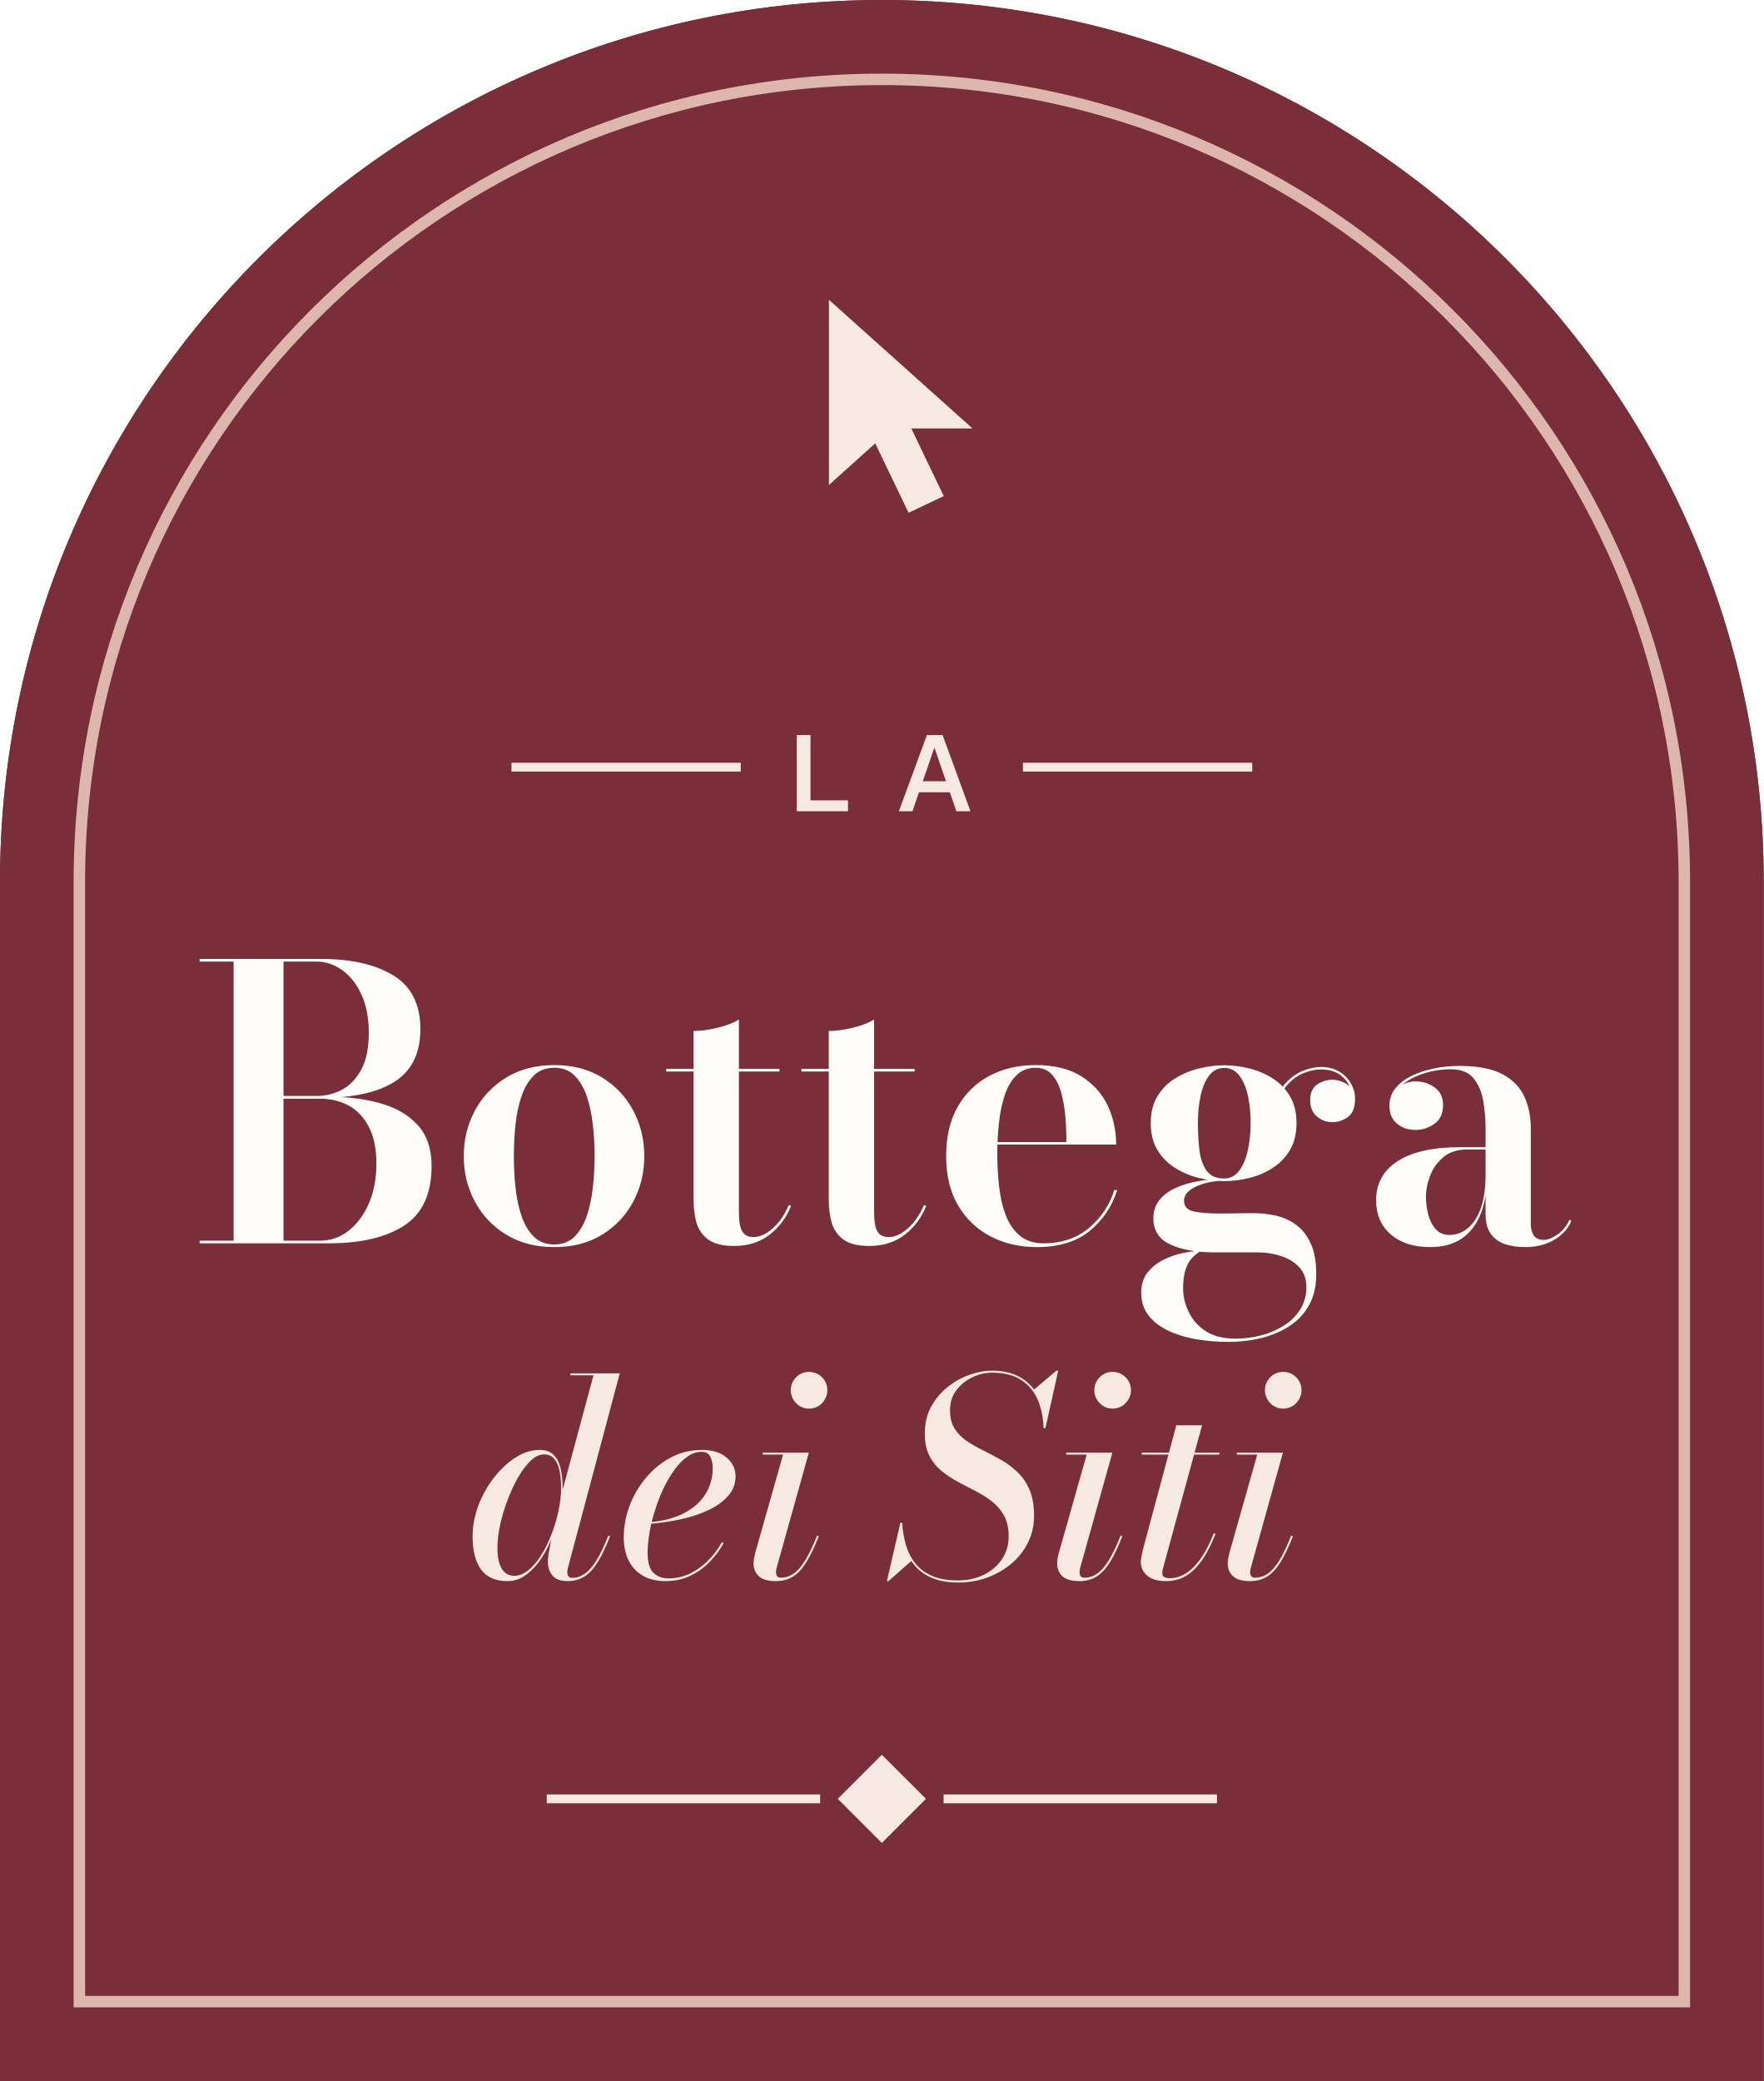
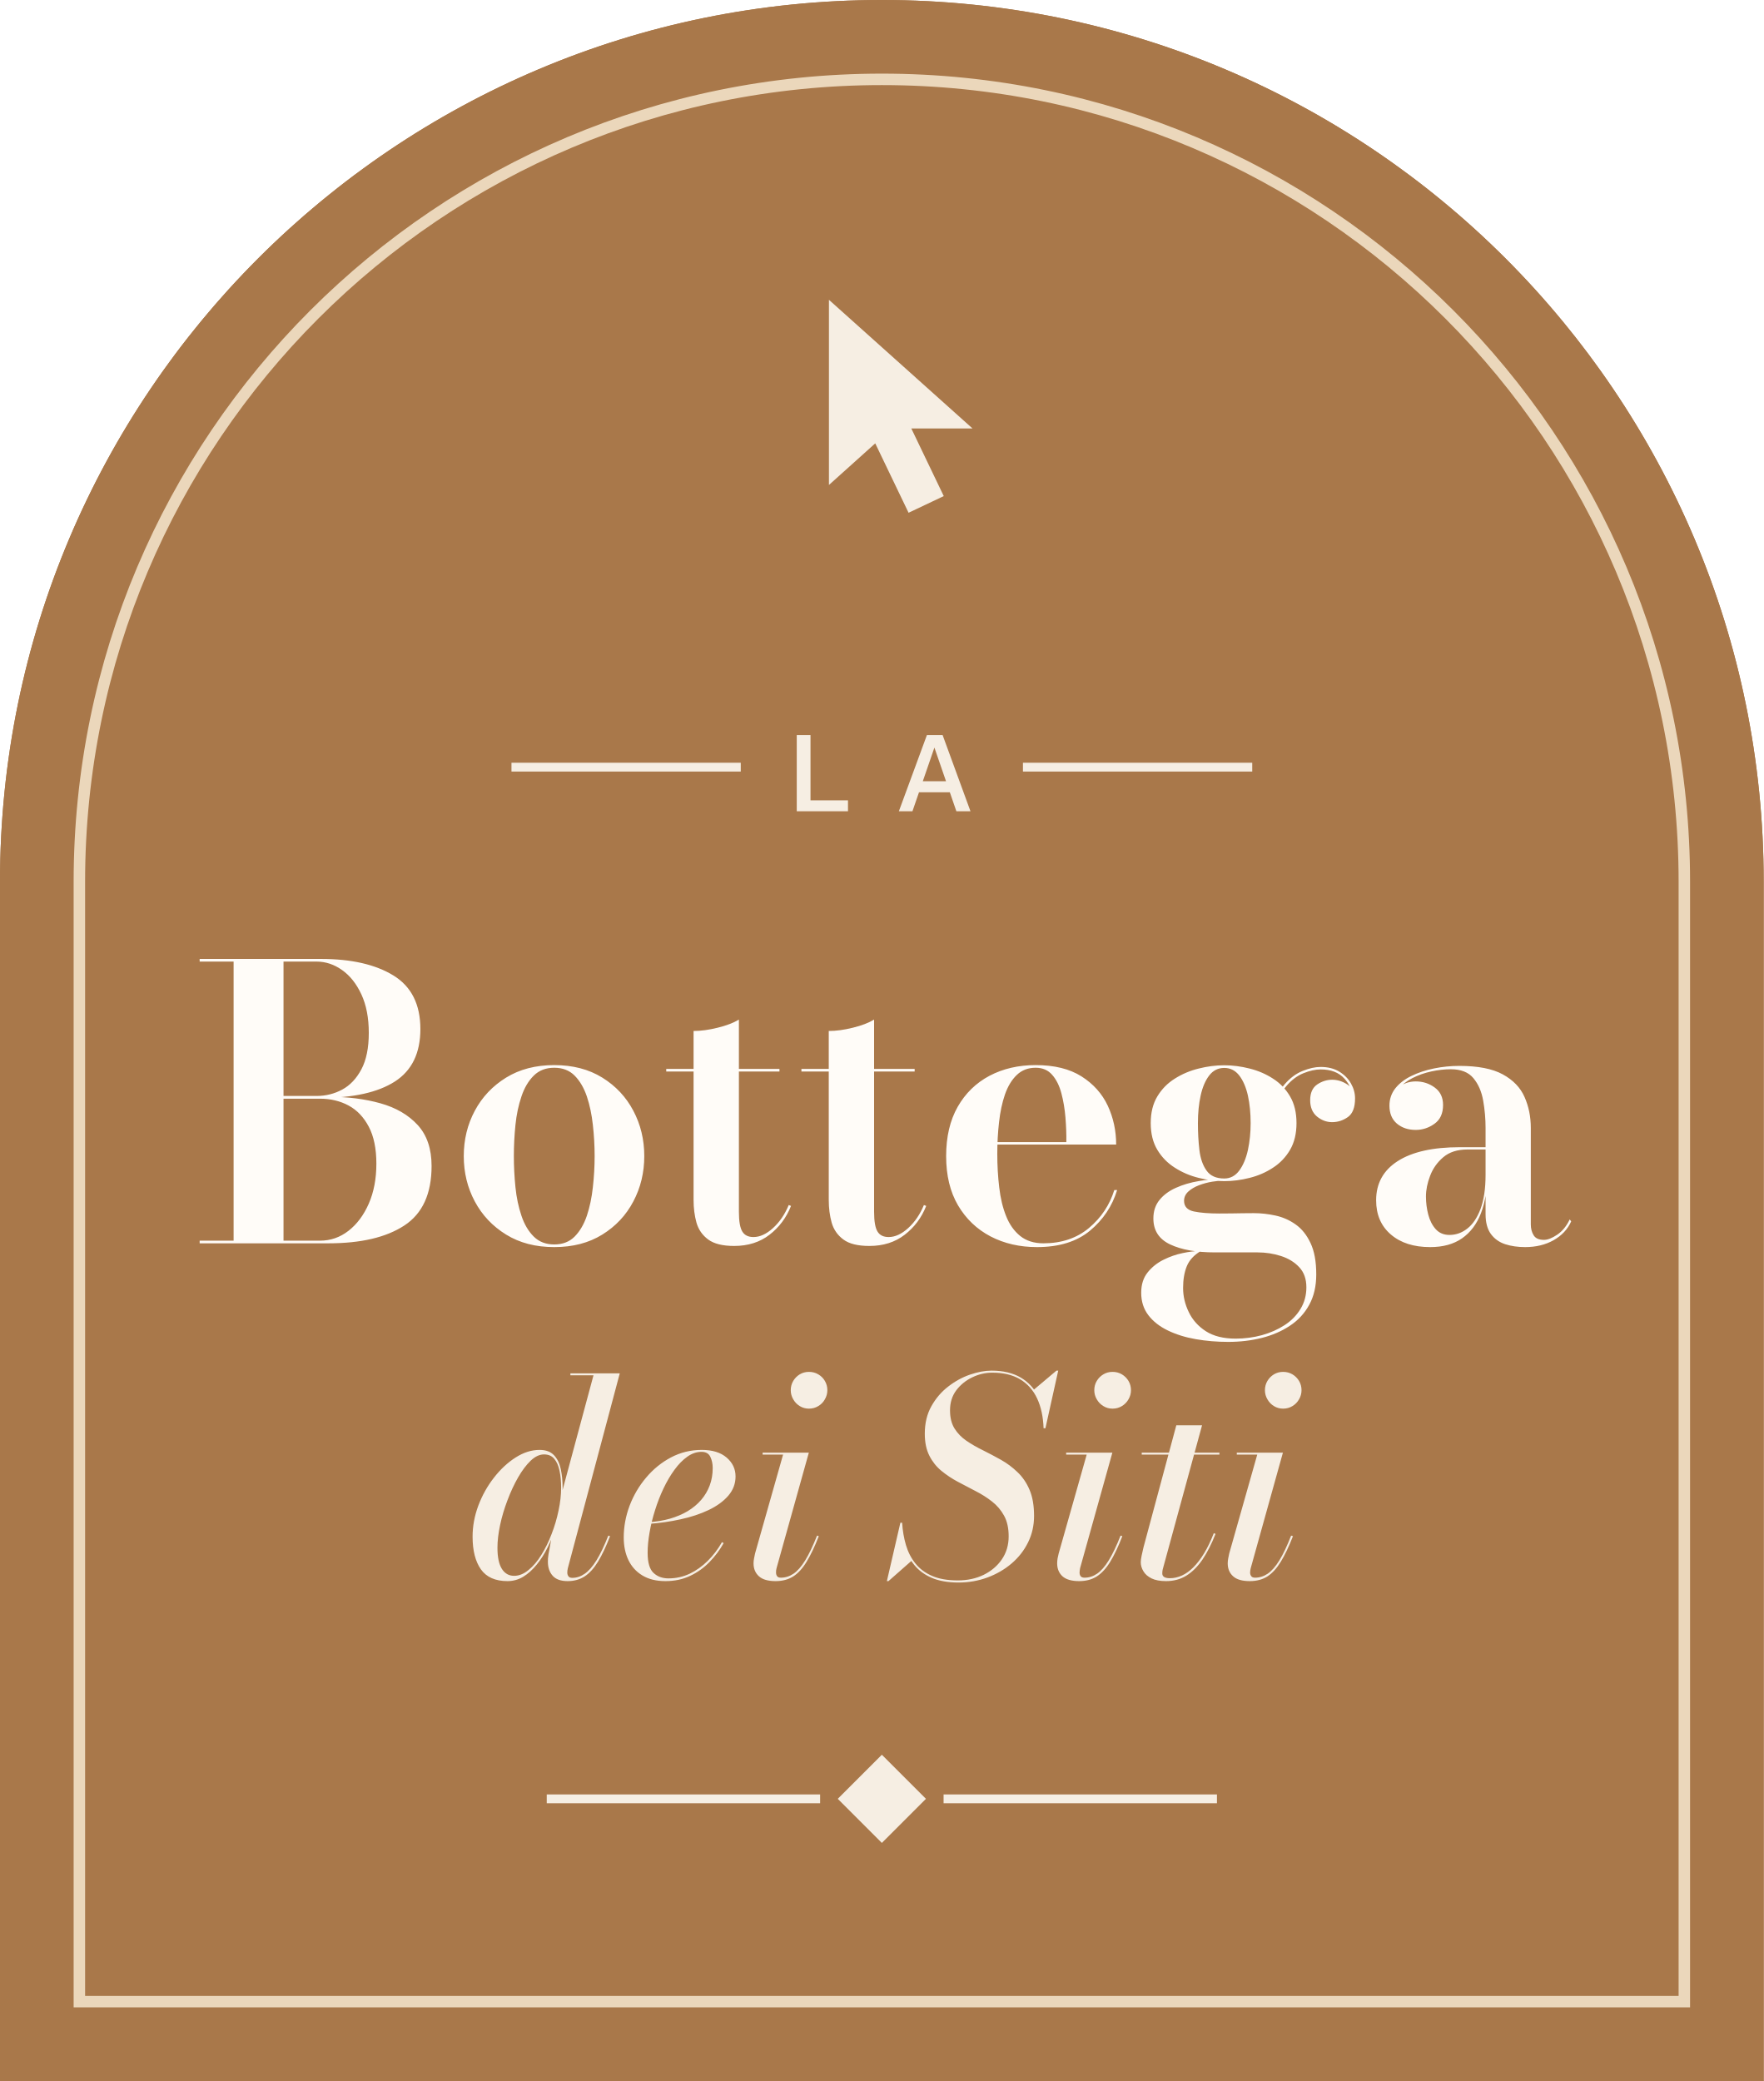
<svg xmlns="http://www.w3.org/2000/svg" viewBox="0 0 200 236" width="800" height="944" role="img" aria-label="La Bottega dei Siti">
-   <path fill="#7A2E3A" d="M0 236V100a100 100 0 0 1 200 0v136z" />
-   <path fill="none" stroke="#7A2E3A" stroke-width="2" d="M1 235V100a99 99 0 0 1 198 0v135z" />
-   <path fill="none" stroke="#DDB7AE" stroke-width="1.3" d="M9 227V100a91 91 0 0 1 182 0v127z" />
-   <path fill="#F5E9E2" d="M94 34L94 55L99.25 50.28L103.03 58.15L107.02 56.26L103.34 48.59L110.28 48.59Z" />
-   <path fill="#F5E9E2" d="M58 86.5h26v1H58zM116 86.5h26v1h-26z" />
-   <path fill="#F5E9E2" d="M90.35 92V83.36H91.91V92ZM91.1 92V90.76H96.16V92Z M101.93 92 105.11 83.36H106.45L103.47 92ZM108.45 92 105.47 83.36H106.89L110.05 92ZM103.57 88.6H108.3V89.85H103.57Z" />
-   <path fill="#FFFDF9" d="M22.64 141V140.7H36.3Q38.08 140.7 39.52 139.58Q40.96 138.46 41.82 136.5Q42.68 134.53 42.68 131.97Q42.68 129.41 41.82 127.78Q40.96 126.14 39.52 125.37Q38.08 124.6 36.3 124.6H31.41V124.38H37.26Q40.49 124.38 43.13 125.12Q45.78 125.86 47.36 127.58Q48.94 129.3 48.94 132.23Q48.94 136.96 45.85 138.98Q42.77 141 37.26 141ZM26.49 140.87V108.88H32.15V140.87ZM31.41 124.51V124.29H35.89Q37.46 124.29 38.8 123.57Q40.14 122.85 40.98 121.27Q41.82 119.69 41.82 117.14Q41.82 114.58 40.98 112.77Q40.14 110.96 38.79 110.01Q37.44 109.05 35.89 109.05H22.64V108.75H36.4Q41.56 108.75 44.62 110.63Q47.67 112.51 47.67 116.7Q47.67 120.79 44.78 122.65Q41.89 124.51 36.4 124.51Z M62.85 141.43Q59.69 141.43 57.39 140.01Q55.09 138.59 53.84 136.25Q52.59 133.91 52.59 131.11Q52.59 128.31 53.84 125.97Q55.09 123.63 57.39 122.21Q59.69 120.79 62.85 120.79Q66.01 120.79 68.3 122.21Q70.59 123.63 71.82 125.97Q73.06 128.31 73.06 131.11Q73.06 133.91 71.82 136.25Q70.59 138.59 68.3 140.01Q66.01 141.43 62.85 141.43ZM62.85 141.13Q64.27 141.13 65.16 140.24Q66.05 139.34 66.55 137.87Q67.04 136.4 67.23 134.63Q67.43 132.85 67.43 131.11Q67.43 129.35 67.23 127.58Q67.04 125.82 66.55 124.35Q66.05 122.88 65.16 121.98Q64.27 121.09 62.85 121.09Q61.43 121.09 60.53 121.98Q59.62 122.88 59.13 124.35Q58.63 125.82 58.45 127.58Q58.27 129.35 58.27 131.11Q58.27 132.85 58.45 134.63Q58.63 136.4 59.13 137.87Q59.62 139.34 60.53 140.24Q61.43 141.13 62.85 141.13Z M83.25 141.3Q81.3 141.3 80.31 140.57Q79.32 139.84 78.98 138.66Q78.65 137.47 78.65 136.1V116.92Q79.9 116.92 81.38 116.55Q82.86 116.19 83.79 115.63V137.43Q83.79 139.04 84.18 139.67Q84.56 140.29 85.44 140.29Q86.54 140.29 87.66 139.27Q88.78 138.25 89.44 136.66L89.7 136.76Q88.91 138.76 87.26 140.03Q85.62 141.3 83.25 141.3ZM75.55 121.52V121.22H88.39V121.52Z M98.58 141.3Q96.62 141.3 95.64 140.57Q94.65 139.84 94.31 138.66Q93.98 137.47 93.98 136.1V116.92Q95.23 116.92 96.71 116.55Q98.19 116.19 99.12 115.63V137.43Q99.12 139.04 99.51 139.67Q99.89 140.29 100.77 140.29Q101.87 140.29 102.99 139.27Q104.11 138.25 104.77 136.66L105.03 136.76Q104.24 138.76 102.59 140.03Q100.95 141.3 98.58 141.3ZM90.88 121.52V121.22H103.72V121.52Z M117.59 141.43Q114.66 141.43 112.33 140.22Q110 139 108.64 136.7Q107.29 134.4 107.29 131.11Q107.29 127.82 108.6 125.52Q109.91 123.22 112.21 122Q114.51 120.79 117.44 120.79Q120.62 120.79 122.64 122.07Q124.66 123.35 125.62 125.4Q126.57 127.45 126.57 129.8H110.19V129.52H120.92Q120.94 128.19 120.82 126.73Q120.7 125.28 120.36 123.99Q120.02 122.7 119.32 121.9Q118.62 121.09 117.44 121.09Q116.15 121.09 115.3 121.91Q114.45 122.72 113.96 124.12Q113.48 125.52 113.29 127.26Q113.09 129 113.09 130.85Q113.09 132.83 113.31 134.66Q113.52 136.49 114.09 137.91Q114.66 139.34 115.69 140.17Q116.73 141 118.32 141Q121.41 141 123.49 139.26Q125.56 137.52 126.36 134.96H126.68Q125.84 137.71 123.6 139.57Q121.35 141.43 117.59 141.43Z M139.28 152.18Q137.37 152.18 135.59 151.87Q133.82 151.56 132.42 150.88Q131.02 150.2 130.22 149.15Q129.41 148.09 129.41 146.61Q129.41 145.21 130.14 144.3Q130.87 143.39 131.95 142.86Q133.02 142.33 134.11 142.11Q135.2 141.88 135.93 141.88H136.16Q135 142.57 134.58 143.6Q134.16 144.63 134.16 146.07Q134.16 147.47 134.8 148.79Q135.43 150.12 136.74 150.97Q138.05 151.81 140.12 151.81Q141.65 151.81 143.09 151.42Q144.53 151.02 145.67 150.28Q146.81 149.54 147.47 148.45Q148.14 147.36 148.14 145.99Q148.14 144.57 147.33 143.71Q146.53 142.85 145.26 142.44Q143.99 142.03 142.59 142.03Q142.14 142.03 141.16 142.03Q140.18 142.03 139.21 142.03Q138.23 142.03 137.75 142.03Q134.61 142.03 132.7 141.13Q130.79 140.23 130.79 138.18Q130.79 136.94 131.48 136.09Q132.16 135.24 133.34 134.71Q134.51 134.18 135.95 133.94Q137.39 133.69 138.91 133.69L138.89 133.88Q138.27 133.88 137.47 134.01Q136.68 134.14 135.95 134.42Q135.22 134.7 134.74 135.14Q134.27 135.58 134.27 136.18Q134.27 137.15 135.39 137.39Q136.51 137.62 138.27 137.62Q139.02 137.62 139.68 137.61Q140.33 137.6 140.96 137.59Q141.58 137.58 142.18 137.58Q143.39 137.58 144.63 137.85Q145.88 138.12 146.92 138.86Q147.97 139.6 148.61 140.97Q149.26 142.33 149.26 144.53Q149.26 146.53 148.46 147.98Q147.67 149.43 146.27 150.35Q144.87 151.28 143.08 151.73Q141.28 152.18 139.28 152.18ZM138.83 133.95Q137.39 133.95 135.93 133.58Q134.46 133.22 133.23 132.43Q131.99 131.65 131.24 130.4Q130.49 129.15 130.49 127.37Q130.49 125.58 131.24 124.34Q131.99 123.09 133.23 122.32Q134.46 121.54 135.93 121.18Q137.39 120.81 138.83 120.81Q140.25 120.81 141.7 121.18Q143.15 121.54 144.35 122.32Q145.56 123.09 146.29 124.34Q147.02 125.58 147.02 127.37Q147.02 129.15 146.29 130.4Q145.56 131.65 144.35 132.43Q143.15 133.22 141.7 133.58Q140.25 133.95 138.83 133.95ZM138.83 133.65Q139.86 133.65 140.53 132.75Q141.19 131.86 141.51 130.42Q141.82 128.98 141.82 127.37Q141.82 125.67 141.51 124.25Q141.19 122.83 140.53 121.97Q139.86 121.11 138.83 121.11Q137.78 121.11 137.12 121.97Q136.46 122.83 136.15 124.25Q135.84 125.67 135.84 127.37Q135.84 128.98 136.01 130.42Q136.18 131.86 136.82 132.75Q137.45 133.65 138.83 133.65ZM151.06 127.26Q150.12 127.26 149.34 126.62Q148.57 125.97 148.57 124.77Q148.57 123.54 149.36 122.99Q150.16 122.45 151.06 122.45Q151.97 122.45 152.79 122.99Q153.62 123.54 153.62 124.57H153.38Q153.38 123.35 152.45 122.32Q151.51 121.28 149.77 121.28Q148.87 121.28 147.81 121.71Q146.74 122.14 145.85 123.19Q144.96 124.23 144.53 126.08L144.31 125.95Q144.74 124.04 145.68 122.96Q146.61 121.89 147.72 121.45Q148.83 121 149.75 121Q151 121 151.87 121.53Q152.74 122.06 153.2 122.88Q153.66 123.69 153.66 124.57Q153.66 126.1 152.85 126.68Q152.03 127.26 151.06 127.26Z M172.95 141.43Q171.7 141.43 170.68 141.1Q169.66 140.76 169.06 139.94Q168.46 139.11 168.46 137.69V127.91Q168.46 126.36 168.19 124.82Q167.92 123.28 167.08 122.27Q166.24 121.26 164.52 121.26Q163.45 121.26 162.3 121.51Q161.15 121.76 160.15 122.27Q159.15 122.79 158.52 123.56Q157.9 124.34 157.9 125.39H157.6Q157.6 124.14 158.49 123.39Q159.38 122.64 160.54 122.64Q161.75 122.64 162.69 123.33Q163.64 124.02 163.64 125.31Q163.64 126.75 162.67 127.44Q161.7 128.14 160.54 128.14Q159.25 128.14 158.4 127.42Q157.56 126.7 157.56 125.39Q157.56 124.27 158.23 123.42Q158.91 122.57 160.05 122.02Q161.19 121.46 162.61 121.17Q164.03 120.88 165.49 120.88Q168.65 120.88 170.41 121.84Q172.18 122.81 172.88 124.41Q173.59 126.01 173.59 127.91V138.85Q173.59 139.58 173.92 140.1Q174.24 140.61 175.08 140.61Q175.72 140.61 176.59 140.02Q177.46 139.43 178 138.29L178.17 138.51Q177.57 139.86 176.17 140.65Q174.78 141.43 172.95 141.43ZM162.18 141.43Q159.38 141.43 157.72 140Q156.05 138.57 156.05 136.12Q156.05 133.24 158.51 131.67Q160.97 130.1 165.55 130.1H170.46V130.36H166.41Q164.69 130.36 163.66 131.24Q162.63 132.12 162.17 133.35Q161.7 134.57 161.7 135.69Q161.7 136.74 161.96 137.74Q162.22 138.74 162.81 139.4Q163.4 140.05 164.37 140.05Q165.47 140.05 166.39 139.33Q167.32 138.61 167.89 137.1Q168.46 135.58 168.46 133.22H168.65Q168.65 135.73 167.94 137.58Q167.23 139.43 165.8 140.43Q164.37 141.43 162.18 141.43Z" />
-   <path fill="#F5E9E2" d="M64.37 179.31Q63.21 179.31 62.67 178.7Q62.13 178.09 62.13 177.12Q62.13 176.97 62.14 176.74Q62.16 176.5 62.2 176.26L62.59 174.12L63.43 171.53L63.61 169.67L67.3 155.97H64.68V155.75H70.28L64.39 177.85Q64.33 178.1 64.33 178.35Q64.33 178.57 64.45 178.75Q64.57 178.94 64.9 178.94Q65.64 178.94 66.31 178.47Q66.98 178.01 67.64 176.95Q68.29 175.9 68.98 174.15L69.18 174.21Q68.5 175.98 67.81 177.11Q67.12 178.24 66.29 178.78Q65.46 179.31 64.37 179.31ZM57.55 179.31Q55.48 179.31 54.53 177.97Q53.59 176.63 53.59 174.27Q53.59 172.49 54.24 170.75Q54.9 169 56.01 167.58Q57.12 166.15 58.47 165.29Q59.82 164.43 61.18 164.43Q62.25 164.43 62.82 165.03Q63.38 165.62 63.59 166.6Q63.8 167.58 63.8 168.74Q63.8 169.68 63.61 170.84Q63.41 171.99 63.03 173.18Q62.65 174.37 62.11 175.47Q61.57 176.57 60.87 177.43Q60.17 178.3 59.34 178.81Q58.51 179.31 57.55 179.31ZM58.3 178.71Q59.13 178.71 59.92 178.06Q60.72 177.42 61.38 176.35Q62.05 175.28 62.55 173.97Q63.06 172.66 63.34 171.3Q63.63 169.93 63.63 168.72Q63.63 167.65 63.45 166.79Q63.27 165.93 62.85 165.44Q62.44 164.94 61.69 164.94Q60.93 164.94 60.18 165.65Q59.43 166.37 58.75 167.55Q58.08 168.72 57.55 170.13Q57.01 171.54 56.71 172.95Q56.41 174.37 56.41 175.53Q56.41 177.12 56.91 177.92Q57.41 178.71 58.3 178.71Z M75.46 179.31Q73.91 179.31 72.85 178.67Q71.8 178.04 71.26 176.92Q70.73 175.81 70.73 174.35Q70.73 172.54 71.39 170.77Q72.06 169 73.27 167.57Q74.48 166.13 76.09 165.28Q77.7 164.43 79.58 164.43Q81.39 164.43 82.4 165.3Q83.41 166.17 83.41 167.44Q83.41 168.66 82.59 169.62Q81.76 170.58 80.35 171.25Q78.94 171.92 77.18 172.3Q75.42 172.69 73.52 172.82V172.63Q74.84 172.55 75.97 172.23Q77.1 171.9 77.99 171.37Q78.88 170.83 79.51 170.1Q80.14 169.37 80.48 168.46Q80.82 167.55 80.82 166.48Q80.82 165.78 80.55 165.21Q80.28 164.65 79.55 164.65Q78.71 164.65 77.94 165.2Q77.16 165.75 76.48 166.69Q75.8 167.62 75.24 168.8Q74.68 169.98 74.28 171.27Q73.87 172.55 73.66 173.79Q73.44 175.03 73.44 176.09Q73.44 177.76 74.11 178.38Q74.77 179 75.8 179Q77.08 179 78.21 178.47Q79.33 177.93 80.26 177.01Q81.19 176.09 81.87 174.89L82.06 175Q81.42 176.15 80.47 177.13Q79.52 178.12 78.27 178.71Q77.02 179.31 75.46 179.31Z M87.95 179.31Q86.66 179.31 86.06 178.76Q85.45 178.21 85.45 177.29Q85.45 177.02 85.51 176.72Q85.56 176.43 85.62 176.18L88.8 164.96H86.48V164.74H91.72L88.06 177.84Q88.03 177.96 88.01 178.09Q88 178.22 88 178.33Q88 178.58 88.12 178.75Q88.24 178.92 88.55 178.92Q89.31 178.92 89.98 178.47Q90.65 178.02 91.3 176.97Q91.95 175.92 92.65 174.15L92.85 174.21Q92.16 175.98 91.47 177.11Q90.79 178.24 89.95 178.78Q89.11 179.31 87.95 179.31ZM91.73 159.75Q91.16 159.75 90.69 159.46Q90.23 159.18 89.95 158.69Q89.67 158.21 89.67 157.66Q89.67 157.08 89.95 156.61Q90.23 156.14 90.69 155.86Q91.16 155.58 91.73 155.58Q92.32 155.58 92.79 155.86Q93.27 156.14 93.54 156.61Q93.82 157.08 93.82 157.66Q93.82 158.21 93.54 158.69Q93.27 159.18 92.79 159.46Q92.32 159.75 91.73 159.75Z M108.7 179.47Q106.89 179.47 105.66 178.94Q104.43 178.41 103.67 177.47Q102.92 176.54 102.56 175.31Q102.19 174.09 102.1 172.69H102.3Q102.38 174.02 102.73 175.21Q103.08 176.4 103.8 177.3Q104.52 178.21 105.7 178.72Q106.87 179.23 108.61 179.23Q110.24 179.23 111.54 178.6Q112.84 177.96 113.61 176.84Q114.38 175.71 114.38 174.23Q114.38 172.83 113.86 171.89Q113.34 170.94 112.49 170.28Q111.65 169.62 110.63 169.1Q109.62 168.58 108.61 168.04Q107.6 167.5 106.75 166.8Q105.9 166.1 105.39 165.09Q104.87 164.07 104.87 162.59Q104.87 160.8 105.62 159.47Q106.36 158.14 107.53 157.24Q108.69 156.34 110 155.89Q111.31 155.44 112.44 155.44Q114.42 155.44 115.76 156.23Q117.09 157.02 117.79 158.48Q118.48 159.94 118.55 161.97H118.34Q118.27 160.01 117.61 158.6Q116.95 157.19 115.69 156.43Q114.42 155.67 112.52 155.67Q111.35 155.67 110.25 156.2Q109.15 156.73 108.44 157.67Q107.73 158.62 107.73 159.94Q107.73 161.18 108.24 162Q108.75 162.82 109.6 163.4Q110.45 163.98 111.48 164.48Q112.5 164.99 113.52 165.56Q114.53 166.13 115.38 166.95Q116.24 167.76 116.75 168.96Q117.26 170.15 117.26 171.92Q117.26 173.54 116.58 174.92Q115.9 176.3 114.7 177.32Q113.51 178.33 111.97 178.9Q110.42 179.47 108.7 179.47ZM100.57 179.31 102.1 172.69H102.3L102.39 174.09Q102.58 174.97 102.83 175.68Q103.08 176.38 103.43 176.95L100.75 179.31ZM118.34 161.97 118.38 161.04Q118.22 160.18 118 159.35Q117.77 158.52 117.2 157.63L119.8 155.44H120L118.55 161.97Z M122.37 179.31Q121.09 179.31 120.48 178.76Q119.88 178.21 119.88 177.29Q119.88 177.02 119.93 176.72Q119.99 176.43 120.05 176.18L123.23 164.96H120.9V164.74H126.14L122.48 177.84Q122.45 177.96 122.44 178.09Q122.42 178.22 122.42 178.33Q122.42 178.58 122.54 178.75Q122.67 178.92 122.98 178.92Q123.74 178.92 124.4 178.47Q125.07 178.02 125.72 176.97Q126.37 175.92 127.07 174.15L127.27 174.21Q126.59 175.98 125.9 177.11Q125.21 178.24 124.37 178.78Q123.54 179.31 122.37 179.31ZM126.16 159.75Q125.58 159.75 125.12 159.46Q124.65 159.18 124.37 158.69Q124.09 158.21 124.09 157.66Q124.09 157.08 124.37 156.61Q124.65 156.14 125.12 155.86Q125.58 155.58 126.16 155.58Q126.75 155.58 127.22 155.86Q127.69 156.14 127.97 156.61Q128.25 157.08 128.25 157.66Q128.25 158.21 127.97 158.69Q127.69 159.18 127.22 159.46Q126.75 159.75 126.16 159.75Z M132.23 179.31Q131.21 179.31 130.58 179Q129.95 178.69 129.66 178.19Q129.36 177.7 129.36 177.16Q129.36 176.88 129.46 176.41Q129.55 175.95 129.67 175.48L133.39 161.64H136.31L131.94 177.65Q131.89 177.81 131.84 178.02Q131.8 178.22 131.8 178.44Q131.8 178.98 132.67 178.98Q133.36 178.98 134.04 178.67Q134.71 178.36 135.33 177.74Q135.95 177.12 136.54 176.16Q137.13 175.19 137.64 173.88L137.84 173.95Q137.16 175.68 136.35 176.88Q135.53 178.07 134.53 178.69Q133.52 179.31 132.23 179.31ZM129.47 164.96V164.74H138.28V164.96Z M141.72 179.31Q140.43 179.31 139.83 178.76Q139.22 178.21 139.22 177.29Q139.22 177.02 139.28 176.72Q139.33 176.43 139.39 176.18L142.57 164.96H140.25V164.74H145.48L141.83 177.84Q141.8 177.96 141.78 178.09Q141.76 178.22 141.76 178.33Q141.76 178.58 141.89 178.75Q142.01 178.92 142.32 178.92Q143.08 178.92 143.75 178.47Q144.42 178.02 145.07 176.97Q145.72 175.92 146.41 174.15L146.62 174.21Q145.93 175.98 145.24 177.11Q144.55 178.24 143.72 178.78Q142.88 179.31 141.72 179.31ZM145.5 159.75Q144.93 159.75 144.46 159.46Q144 159.18 143.72 158.69Q143.44 158.21 143.44 157.66Q143.44 157.08 143.72 156.61Q144 156.14 144.46 155.86Q144.93 155.58 145.5 155.58Q146.09 155.58 146.56 155.86Q147.03 156.14 147.31 156.61Q147.59 157.08 147.59 157.66Q147.59 158.21 147.31 158.69Q147.03 159.18 146.56 159.46Q146.09 159.75 145.5 159.75Z" />
-   <path fill="#F5E9E2" d="M62 203.5h31v1H62zM107 203.5h31v1h-31zM100 199l5 5-5 5-5-5z" />
+   <path fill="#A9784A" d="M0 236V100a100 100 0 0 1 200 0v136z" />
+   <path fill="none" stroke="#A9784A" stroke-width="2" d="M1 235V100a99 99 0 0 1 198 0v135z" />
+   <path fill="none" stroke="#EBD7BB" stroke-width="1.3" d="M9 227V100a91 91 0 0 1 182 0v127z" />
+   <path fill="#F6EEE3" d="M94 34L94 55L99.25 50.28L103.03 58.15L107.02 56.26L103.34 48.59L110.28 48.59Z" />
+   <path fill="#F6EEE3" d="M58 86.5h26v1H58zM116 86.5h26v1h-26z" />
+   <path fill="#F6EEE3" d="M90.35 92V83.36H91.91V92ZM91.1 92V90.76H96.16V92Z M101.93 92 105.11 83.36H106.45L103.47 92ZM108.45 92 105.47 83.36H106.89L110.05 92ZM103.57 88.6H108.3V89.85H103.57Z" />
+   <path fill="#FFFCF8" d="M22.64 141V140.7H36.3Q38.08 140.7 39.52 139.58Q40.96 138.46 41.82 136.5Q42.68 134.53 42.68 131.97Q42.68 129.41 41.82 127.78Q40.96 126.14 39.52 125.37Q38.08 124.6 36.3 124.6H31.41V124.38H37.26Q40.49 124.38 43.13 125.12Q45.78 125.86 47.36 127.58Q48.94 129.3 48.94 132.23Q48.94 136.96 45.85 138.98Q42.77 141 37.26 141ZM26.49 140.87V108.88H32.15V140.87ZM31.41 124.51V124.29H35.89Q37.46 124.29 38.8 123.57Q40.14 122.85 40.98 121.27Q41.82 119.69 41.82 117.14Q41.82 114.58 40.98 112.77Q40.14 110.96 38.79 110.01Q37.44 109.05 35.89 109.05H22.64V108.75H36.4Q41.56 108.75 44.62 110.63Q47.67 112.51 47.67 116.7Q47.67 120.79 44.78 122.65Q41.89 124.51 36.4 124.51Z M62.85 141.43Q59.69 141.43 57.39 140.01Q55.09 138.59 53.84 136.25Q52.59 133.91 52.59 131.11Q52.59 128.31 53.84 125.97Q55.09 123.63 57.39 122.21Q59.69 120.79 62.85 120.79Q66.01 120.79 68.3 122.21Q70.59 123.63 71.82 125.97Q73.06 128.31 73.06 131.11Q73.06 133.91 71.82 136.25Q70.59 138.59 68.3 140.01Q66.01 141.43 62.85 141.43ZM62.85 141.13Q64.27 141.13 65.16 140.24Q66.05 139.34 66.55 137.87Q67.04 136.4 67.23 134.63Q67.43 132.85 67.43 131.11Q67.43 129.35 67.23 127.58Q67.04 125.82 66.55 124.35Q66.05 122.88 65.16 121.98Q64.27 121.09 62.85 121.09Q61.43 121.09 60.53 121.98Q59.62 122.88 59.13 124.35Q58.63 125.82 58.45 127.58Q58.27 129.35 58.27 131.11Q58.27 132.85 58.45 134.63Q58.63 136.4 59.13 137.87Q59.62 139.34 60.53 140.24Q61.43 141.13 62.85 141.13Z M83.25 141.3Q81.3 141.3 80.31 140.57Q79.32 139.84 78.98 138.66Q78.65 137.47 78.65 136.1V116.92Q79.9 116.92 81.38 116.55Q82.86 116.19 83.79 115.63V137.43Q83.79 139.04 84.18 139.67Q84.56 140.29 85.44 140.29Q86.54 140.29 87.66 139.27Q88.78 138.25 89.44 136.66L89.7 136.76Q88.91 138.76 87.26 140.03Q85.62 141.3 83.25 141.3ZM75.55 121.52V121.22H88.39V121.52Z M98.58 141.3Q96.62 141.3 95.64 140.57Q94.65 139.84 94.31 138.66Q93.98 137.47 93.98 136.1V116.92Q95.23 116.92 96.71 116.55Q98.19 116.19 99.12 115.63V137.43Q99.12 139.04 99.51 139.67Q99.89 140.29 100.77 140.29Q101.87 140.29 102.99 139.27Q104.11 138.25 104.77 136.66L105.03 136.76Q104.24 138.76 102.59 140.03Q100.95 141.3 98.58 141.3ZM90.88 121.52V121.22H103.72V121.52Z M117.59 141.43Q114.66 141.43 112.33 140.22Q110 139 108.64 136.7Q107.29 134.4 107.29 131.11Q107.29 127.82 108.6 125.52Q109.91 123.22 112.21 122Q114.51 120.79 117.44 120.79Q120.62 120.79 122.64 122.07Q124.66 123.35 125.62 125.4Q126.57 127.45 126.57 129.8H110.19V129.52H120.92Q120.94 128.19 120.82 126.73Q120.7 125.28 120.36 123.99Q120.02 122.7 119.32 121.9Q118.62 121.09 117.44 121.09Q116.15 121.09 115.3 121.91Q114.45 122.72 113.96 124.12Q113.48 125.52 113.29 127.26Q113.09 129 113.09 130.85Q113.09 132.83 113.31 134.66Q113.52 136.49 114.09 137.91Q114.66 139.34 115.69 140.17Q116.73 141 118.32 141Q121.41 141 123.49 139.26Q125.56 137.52 126.36 134.96H126.68Q125.84 137.71 123.6 139.57Q121.35 141.43 117.59 141.43Z M139.28 152.18Q137.37 152.18 135.59 151.87Q133.82 151.56 132.42 150.88Q131.02 150.2 130.22 149.15Q129.41 148.09 129.41 146.61Q129.41 145.21 130.14 144.3Q130.87 143.39 131.95 142.86Q133.02 142.33 134.11 142.11Q135.2 141.88 135.93 141.88H136.16Q135 142.57 134.58 143.6Q134.16 144.63 134.16 146.07Q134.16 147.47 134.8 148.79Q135.43 150.12 136.74 150.97Q138.05 151.81 140.12 151.81Q141.65 151.81 143.09 151.42Q144.53 151.02 145.67 150.28Q146.81 149.54 147.47 148.45Q148.14 147.36 148.14 145.99Q148.14 144.57 147.33 143.71Q146.53 142.85 145.26 142.44Q143.99 142.03 142.59 142.03Q142.14 142.03 141.16 142.03Q140.18 142.03 139.21 142.03Q138.23 142.03 137.75 142.03Q134.61 142.03 132.7 141.13Q130.79 140.23 130.79 138.18Q130.79 136.94 131.48 136.09Q132.16 135.24 133.34 134.71Q134.51 134.18 135.95 133.94Q137.39 133.69 138.91 133.69L138.89 133.88Q138.27 133.88 137.47 134.01Q136.68 134.14 135.95 134.42Q135.22 134.7 134.74 135.14Q134.27 135.58 134.27 136.18Q134.27 137.15 135.39 137.39Q136.51 137.62 138.27 137.62Q139.02 137.62 139.68 137.61Q140.33 137.6 140.96 137.59Q141.58 137.58 142.18 137.58Q143.39 137.58 144.63 137.85Q145.88 138.12 146.92 138.86Q147.97 139.6 148.61 140.97Q149.26 142.33 149.26 144.53Q149.26 146.53 148.46 147.98Q147.67 149.43 146.27 150.35Q144.87 151.28 143.08 151.73Q141.28 152.18 139.28 152.18ZM138.83 133.95Q137.39 133.95 135.93 133.58Q134.46 133.22 133.23 132.43Q131.99 131.65 131.24 130.4Q130.49 129.15 130.49 127.37Q130.49 125.58 131.24 124.34Q131.99 123.09 133.23 122.32Q134.46 121.54 135.93 121.18Q137.39 120.81 138.83 120.81Q140.25 120.81 141.7 121.18Q143.15 121.54 144.35 122.32Q145.56 123.09 146.29 124.34Q147.02 125.58 147.02 127.37Q147.02 129.15 146.29 130.4Q145.56 131.65 144.35 132.43Q143.15 133.22 141.7 133.58Q140.25 133.95 138.83 133.95ZM138.83 133.65Q139.86 133.65 140.53 132.75Q141.19 131.86 141.51 130.42Q141.82 128.98 141.82 127.37Q141.82 125.67 141.51 124.25Q141.19 122.83 140.53 121.97Q139.86 121.11 138.83 121.11Q137.78 121.11 137.12 121.97Q136.46 122.83 136.15 124.25Q135.84 125.67 135.84 127.37Q135.84 128.98 136.01 130.42Q136.18 131.86 136.82 132.75Q137.45 133.65 138.83 133.65ZM151.06 127.26Q150.12 127.26 149.34 126.62Q148.57 125.97 148.57 124.77Q148.57 123.54 149.36 122.99Q150.16 122.45 151.06 122.45Q151.97 122.45 152.79 122.99Q153.62 123.54 153.62 124.57H153.38Q153.38 123.35 152.45 122.32Q151.51 121.28 149.77 121.28Q148.87 121.28 147.81 121.71Q146.74 122.14 145.85 123.19Q144.96 124.23 144.53 126.08L144.31 125.95Q144.74 124.04 145.68 122.96Q146.61 121.89 147.72 121.45Q148.83 121 149.75 121Q151 121 151.87 121.53Q152.74 122.06 153.2 122.88Q153.66 123.69 153.66 124.57Q153.66 126.1 152.85 126.68Q152.03 127.26 151.06 127.26Z M172.95 141.43Q171.7 141.43 170.68 141.1Q169.66 140.76 169.06 139.94Q168.46 139.11 168.46 137.69V127.91Q168.46 126.36 168.19 124.82Q167.92 123.28 167.08 122.27Q166.24 121.26 164.52 121.26Q163.45 121.26 162.3 121.51Q161.15 121.76 160.15 122.27Q159.15 122.79 158.52 123.56Q157.9 124.34 157.9 125.39H157.6Q157.6 124.14 158.49 123.39Q159.38 122.64 160.54 122.64Q161.75 122.64 162.69 123.33Q163.64 124.02 163.64 125.31Q163.64 126.75 162.67 127.44Q161.7 128.14 160.54 128.14Q159.25 128.14 158.4 127.42Q157.56 126.7 157.56 125.39Q157.56 124.27 158.23 123.42Q158.91 122.57 160.05 122.02Q161.19 121.46 162.61 121.17Q164.03 120.88 165.49 120.88Q168.65 120.88 170.41 121.84Q172.18 122.81 172.88 124.41Q173.59 126.01 173.59 127.91V138.85Q173.59 139.58 173.92 140.1Q174.24 140.61 175.08 140.61Q175.72 140.61 176.59 140.02Q177.46 139.43 178 138.29L178.17 138.51Q177.57 139.86 176.17 140.65Q174.78 141.43 172.95 141.43ZM162.18 141.43Q159.38 141.43 157.72 140Q156.05 138.57 156.05 136.12Q156.05 133.24 158.51 131.67Q160.97 130.1 165.55 130.1H170.46V130.36H166.41Q164.69 130.36 163.66 131.24Q162.63 132.12 162.17 133.35Q161.7 134.57 161.7 135.69Q161.7 136.74 161.96 137.74Q162.22 138.74 162.81 139.4Q163.4 140.05 164.37 140.05Q165.47 140.05 166.39 139.33Q167.32 138.61 167.89 137.1Q168.46 135.58 168.46 133.22H168.65Q168.65 135.73 167.94 137.58Q167.23 139.43 165.8 140.43Q164.37 141.43 162.18 141.43Z" />
+   <path fill="#F6EEE3" d="M64.37 179.31Q63.21 179.31 62.67 178.7Q62.13 178.09 62.13 177.12Q62.13 176.97 62.14 176.74Q62.16 176.5 62.2 176.26L62.59 174.12L63.43 171.53L63.61 169.67L67.3 155.97H64.68V155.75H70.28L64.39 177.85Q64.33 178.1 64.33 178.35Q64.33 178.57 64.45 178.75Q64.57 178.94 64.9 178.94Q65.64 178.94 66.31 178.47Q66.98 178.01 67.64 176.95Q68.29 175.9 68.98 174.15L69.18 174.21Q68.5 175.98 67.81 177.11Q67.12 178.24 66.29 178.78Q65.46 179.31 64.37 179.31ZM57.55 179.31Q55.48 179.31 54.53 177.97Q53.59 176.63 53.59 174.27Q53.59 172.49 54.24 170.75Q54.9 169 56.01 167.58Q57.12 166.15 58.47 165.29Q59.82 164.43 61.18 164.43Q62.25 164.43 62.82 165.03Q63.38 165.62 63.59 166.6Q63.8 167.58 63.8 168.74Q63.8 169.68 63.61 170.84Q63.41 171.99 63.03 173.18Q62.65 174.37 62.11 175.47Q61.57 176.57 60.87 177.43Q60.17 178.3 59.34 178.81Q58.51 179.31 57.55 179.31ZM58.3 178.71Q59.13 178.71 59.92 178.06Q60.72 177.42 61.38 176.35Q62.05 175.28 62.55 173.97Q63.06 172.66 63.34 171.3Q63.63 169.93 63.63 168.72Q63.63 167.65 63.45 166.79Q63.27 165.93 62.85 165.44Q62.44 164.94 61.69 164.94Q60.93 164.94 60.18 165.65Q59.43 166.37 58.75 167.55Q58.08 168.72 57.55 170.13Q57.01 171.54 56.71 172.95Q56.41 174.37 56.41 175.53Q56.41 177.12 56.91 177.92Q57.41 178.71 58.3 178.71Z M75.46 179.31Q73.91 179.31 72.85 178.67Q71.8 178.04 71.26 176.92Q70.73 175.81 70.73 174.35Q70.73 172.54 71.39 170.77Q72.06 169 73.27 167.57Q74.48 166.13 76.09 165.28Q77.7 164.43 79.58 164.43Q81.39 164.43 82.4 165.3Q83.41 166.17 83.41 167.44Q83.41 168.66 82.59 169.62Q81.76 170.58 80.35 171.25Q78.94 171.92 77.18 172.3Q75.42 172.69 73.52 172.82V172.63Q74.84 172.55 75.97 172.23Q77.1 171.9 77.99 171.37Q78.88 170.83 79.51 170.1Q80.14 169.37 80.48 168.46Q80.82 167.55 80.82 166.48Q80.82 165.78 80.55 165.21Q80.28 164.65 79.55 164.65Q78.71 164.65 77.94 165.2Q77.16 165.75 76.48 166.69Q75.8 167.62 75.24 168.8Q74.68 169.98 74.28 171.27Q73.87 172.55 73.66 173.79Q73.44 175.03 73.44 176.09Q73.44 177.76 74.11 178.38Q74.77 179 75.8 179Q77.08 179 78.21 178.47Q79.33 177.93 80.26 177.01Q81.19 176.09 81.87 174.89L82.06 175Q81.42 176.15 80.47 177.13Q79.52 178.12 78.27 178.71Q77.02 179.31 75.46 179.31Z M87.95 179.31Q86.66 179.31 86.06 178.76Q85.45 178.21 85.45 177.29Q85.45 177.02 85.51 176.72Q85.56 176.43 85.62 176.18L88.8 164.96H86.48V164.74H91.72L88.06 177.84Q88.03 177.96 88.01 178.09Q88 178.22 88 178.33Q88 178.58 88.12 178.75Q88.24 178.92 88.55 178.92Q89.31 178.92 89.98 178.47Q90.65 178.02 91.3 176.97Q91.95 175.92 92.65 174.15L92.85 174.21Q92.16 175.98 91.47 177.11Q90.79 178.24 89.95 178.78Q89.11 179.31 87.95 179.31ZM91.73 159.75Q91.16 159.75 90.69 159.46Q90.23 159.18 89.95 158.69Q89.67 158.21 89.67 157.66Q89.67 157.08 89.95 156.61Q90.23 156.14 90.69 155.86Q91.16 155.58 91.73 155.58Q92.32 155.58 92.79 155.86Q93.27 156.14 93.54 156.61Q93.82 157.08 93.82 157.66Q93.82 158.21 93.54 158.69Q93.27 159.18 92.79 159.46Q92.32 159.75 91.73 159.75Z M108.7 179.47Q106.89 179.47 105.66 178.94Q104.43 178.41 103.67 177.47Q102.92 176.54 102.56 175.31Q102.19 174.09 102.1 172.69H102.3Q102.38 174.02 102.73 175.21Q103.08 176.4 103.8 177.3Q104.52 178.21 105.7 178.72Q106.87 179.23 108.61 179.23Q110.24 179.23 111.54 178.6Q112.84 177.96 113.61 176.84Q114.38 175.71 114.38 174.23Q114.38 172.83 113.86 171.89Q113.34 170.94 112.49 170.28Q111.65 169.62 110.63 169.1Q109.62 168.58 108.61 168.04Q107.6 167.5 106.75 166.8Q105.9 166.1 105.39 165.09Q104.87 164.07 104.87 162.59Q104.87 160.8 105.62 159.47Q106.36 158.14 107.53 157.24Q108.69 156.34 110 155.89Q111.31 155.44 112.44 155.44Q114.42 155.44 115.76 156.23Q117.09 157.02 117.79 158.48Q118.48 159.94 118.55 161.97H118.34Q118.27 160.01 117.61 158.6Q116.95 157.19 115.69 156.43Q114.42 155.67 112.52 155.67Q111.35 155.67 110.25 156.2Q109.15 156.73 108.44 157.67Q107.73 158.62 107.73 159.94Q107.73 161.18 108.24 162Q108.75 162.82 109.6 163.4Q110.45 163.98 111.48 164.48Q112.5 164.99 113.52 165.56Q114.53 166.13 115.38 166.95Q116.24 167.76 116.75 168.96Q117.26 170.15 117.26 171.92Q117.26 173.54 116.58 174.92Q115.9 176.3 114.7 177.32Q113.51 178.33 111.97 178.9Q110.42 179.47 108.7 179.47ZM100.57 179.31 102.1 172.69H102.3L102.39 174.09Q102.58 174.97 102.83 175.68Q103.08 176.38 103.43 176.95L100.75 179.31ZM118.34 161.97 118.38 161.04Q118.22 160.18 118 159.35Q117.77 158.52 117.2 157.63L119.8 155.44H120L118.55 161.97Z M122.37 179.31Q121.09 179.31 120.48 178.76Q119.88 178.21 119.88 177.29Q119.88 177.02 119.93 176.72Q119.99 176.43 120.05 176.18L123.23 164.96H120.9V164.74H126.14L122.48 177.84Q122.45 177.96 122.44 178.09Q122.42 178.22 122.42 178.33Q122.42 178.58 122.54 178.75Q122.67 178.92 122.98 178.92Q123.74 178.92 124.4 178.47Q125.07 178.02 125.72 176.97Q126.37 175.92 127.07 174.15L127.27 174.21Q126.59 175.98 125.9 177.11Q125.21 178.24 124.37 178.78Q123.54 179.31 122.37 179.31ZM126.16 159.75Q125.58 159.75 125.12 159.46Q124.65 159.18 124.37 158.69Q124.09 158.21 124.09 157.66Q124.09 157.08 124.37 156.61Q124.65 156.14 125.12 155.86Q125.58 155.58 126.16 155.58Q126.75 155.58 127.22 155.86Q127.69 156.14 127.97 156.61Q128.25 157.08 128.25 157.66Q128.25 158.21 127.97 158.69Q127.69 159.18 127.22 159.46Q126.75 159.75 126.16 159.75Z M132.23 179.31Q131.21 179.31 130.58 179Q129.95 178.69 129.66 178.19Q129.36 177.7 129.36 177.16Q129.36 176.88 129.46 176.41Q129.55 175.95 129.67 175.48L133.39 161.64H136.31L131.94 177.65Q131.89 177.81 131.84 178.02Q131.8 178.22 131.8 178.44Q131.8 178.98 132.67 178.98Q133.36 178.98 134.04 178.67Q134.71 178.36 135.33 177.74Q135.95 177.12 136.54 176.16Q137.13 175.19 137.64 173.88L137.84 173.95Q137.16 175.68 136.35 176.88Q135.53 178.07 134.53 178.69Q133.52 179.31 132.23 179.31ZM129.47 164.96V164.74H138.28V164.96Z M141.72 179.31Q140.43 179.31 139.83 178.76Q139.22 178.21 139.22 177.29Q139.22 177.02 139.28 176.72Q139.33 176.43 139.39 176.18L142.57 164.96H140.25V164.74H145.48L141.83 177.84Q141.8 177.96 141.78 178.09Q141.76 178.22 141.76 178.33Q141.76 178.58 141.89 178.75Q142.01 178.92 142.32 178.92Q143.08 178.92 143.75 178.47Q144.42 178.02 145.07 176.97Q145.72 175.92 146.41 174.15L146.62 174.21Q145.93 175.98 145.24 177.11Q144.55 178.24 143.72 178.78Q142.88 179.31 141.72 179.31ZM145.5 159.75Q144.93 159.75 144.46 159.46Q144 159.18 143.72 158.69Q143.44 158.21 143.44 157.66Q143.44 157.08 143.72 156.61Q144 156.14 144.46 155.86Q144.93 155.58 145.5 155.58Q146.09 155.58 146.56 155.86Q147.03 156.14 147.31 156.61Q147.59 157.08 147.59 157.66Q147.59 158.21 147.31 158.69Q147.03 159.18 146.56 159.46Q146.09 159.75 145.5 159.75Z" />
+   <path fill="#F6EEE3" d="M62 203.5h31v1H62zM107 203.5h31v1h-31zM100 199l5 5-5 5-5-5z" />
</svg>
